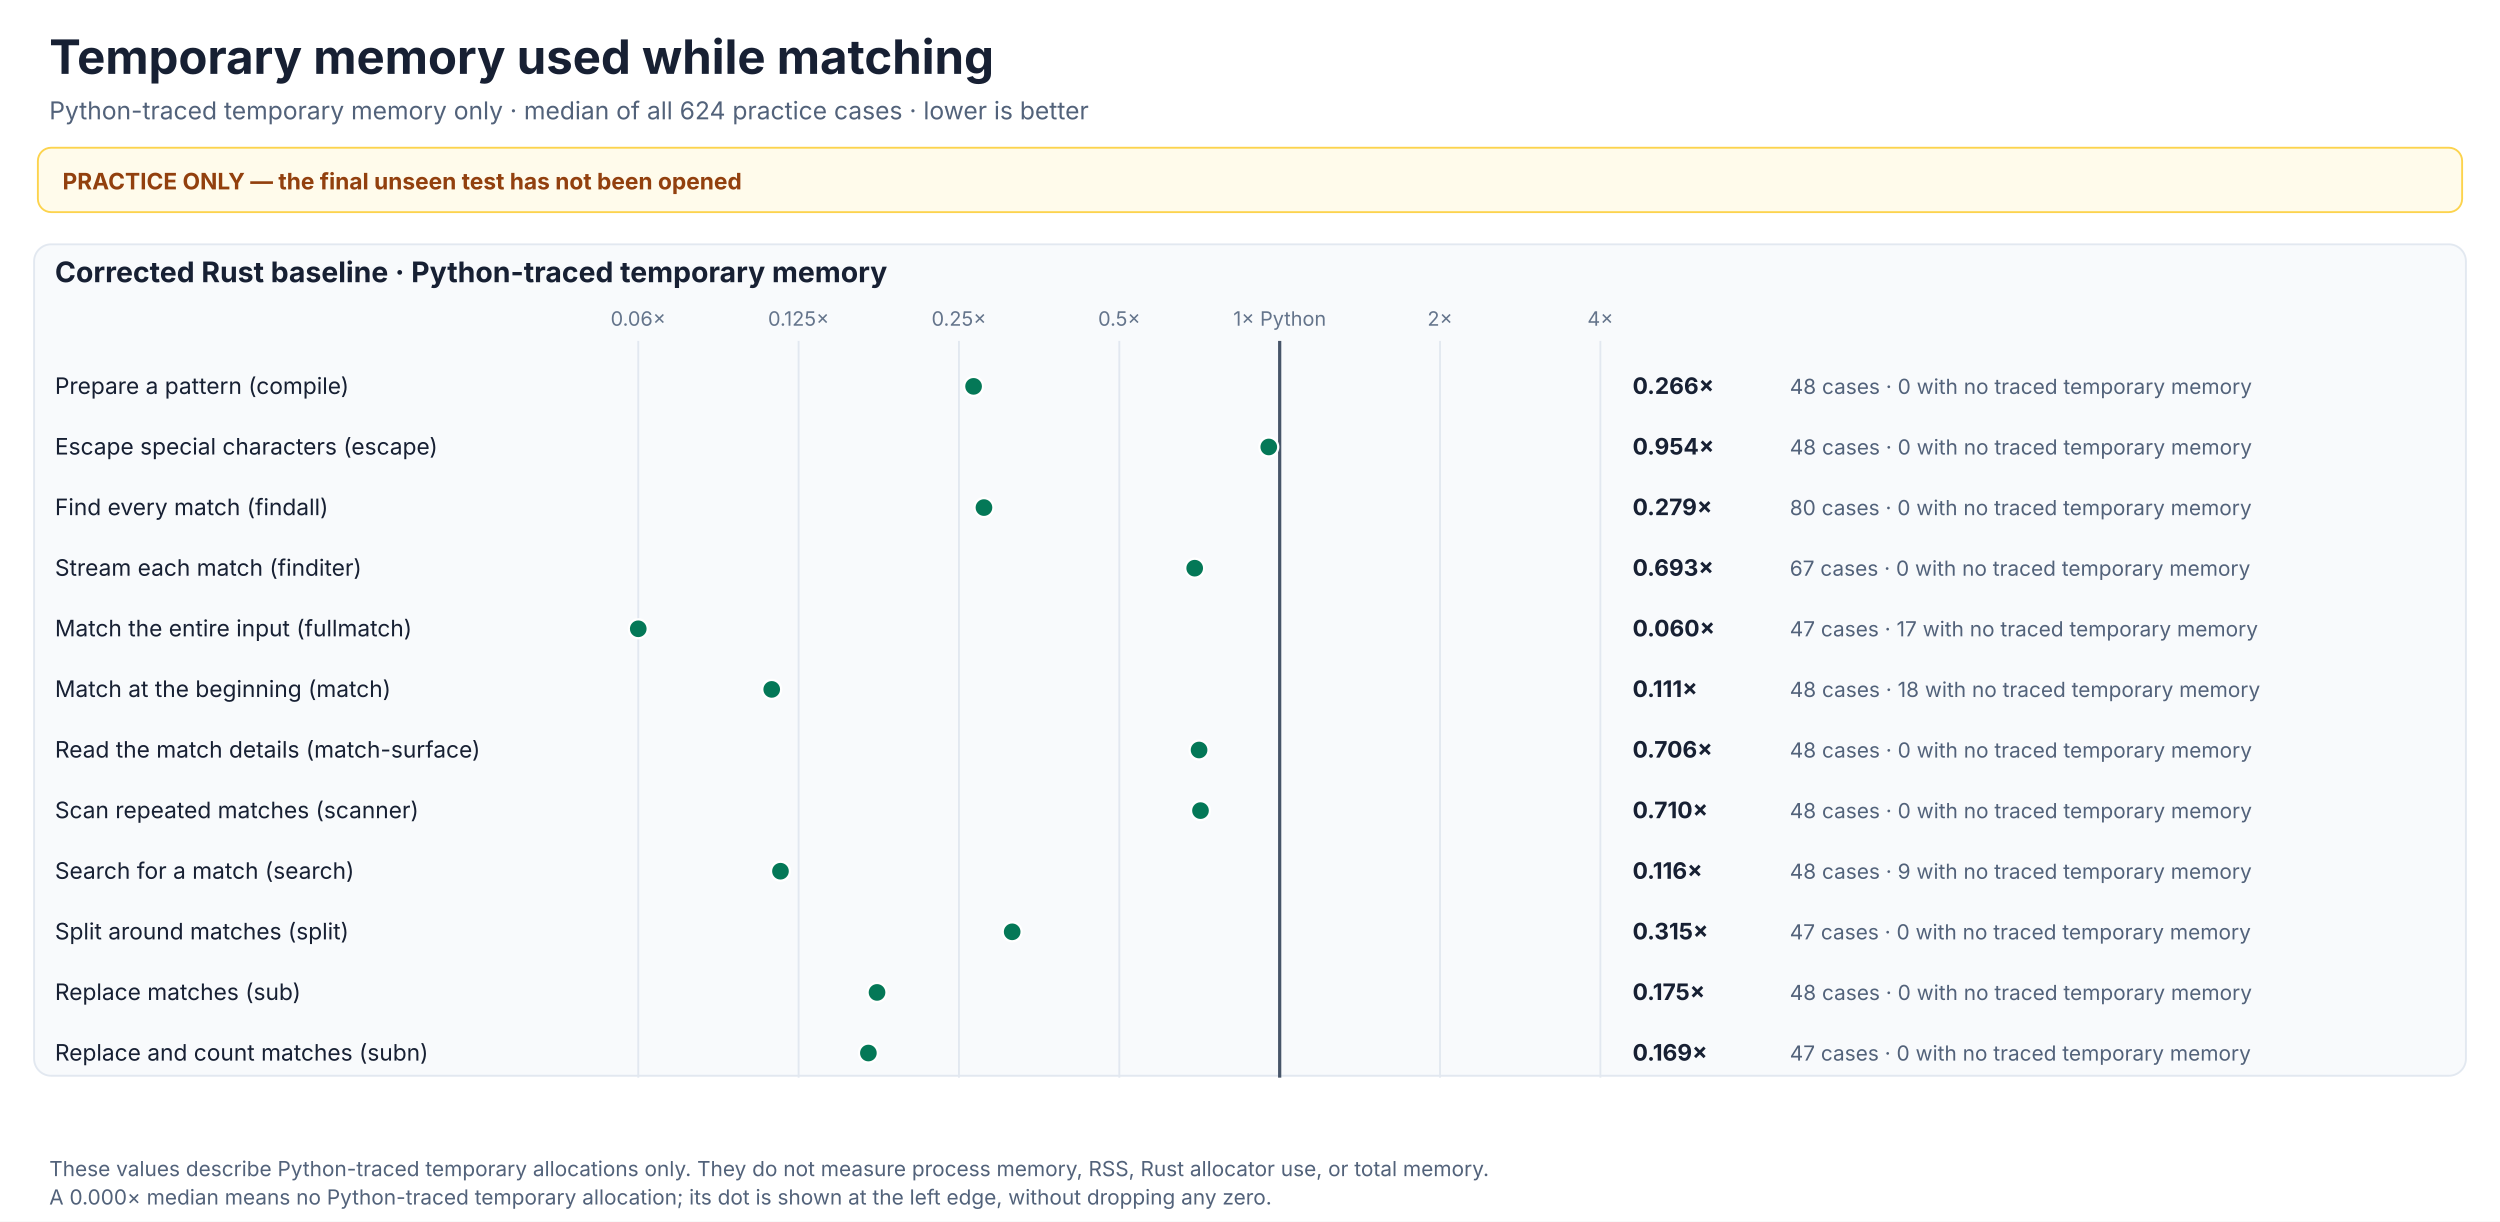
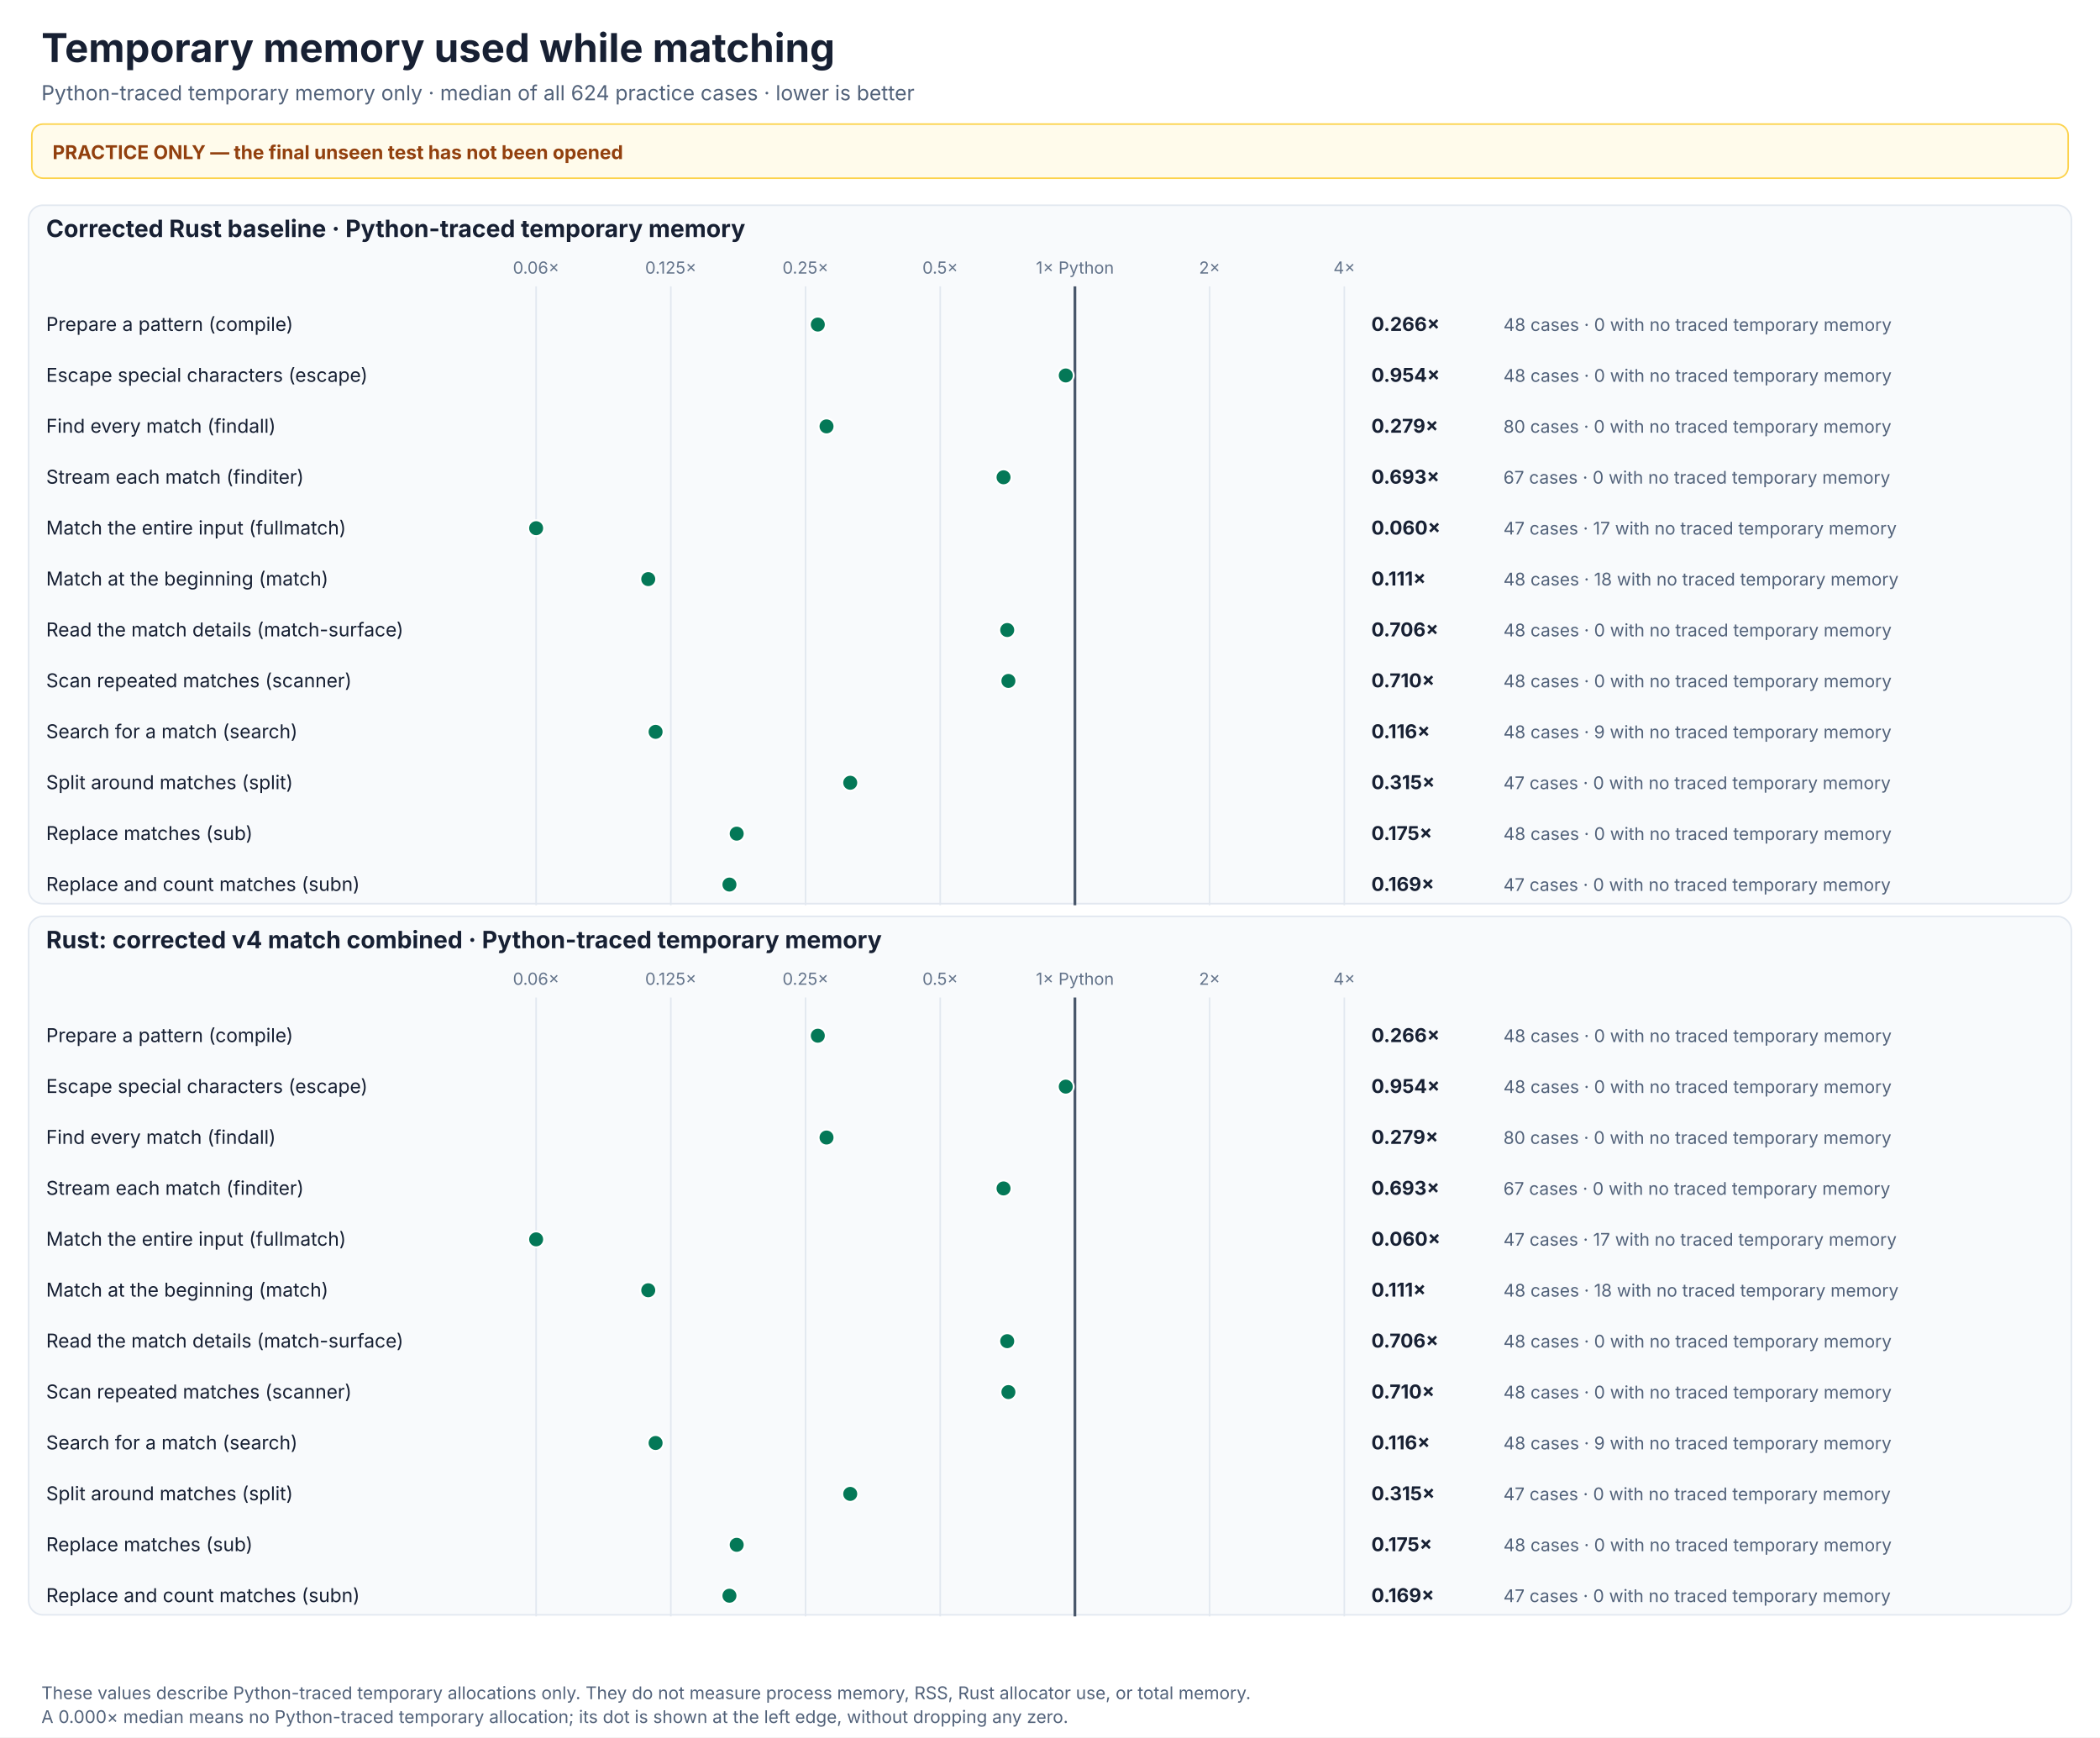
- <svg xmlns="http://www.w3.org/2000/svg" width="1320" height="645" viewBox="0 0 1320 645" role="img" aria-label="Temporary memory used while matching">
+ <svg xmlns="http://www.w3.org/2000/svg" width="1320" height="1092" viewBox="0 0 1320 1092" role="img" aria-label="Temporary memory used while matching">
  <rect width="100%" height="100%" fill="#ffffff" />
  <style>text{font-family:system-ui,-apple-system,BlinkMacSystemFont,"Segoe UI",sans-serif;fill:#172033}.title{font-size:25px;font-weight:750}.sub{font-size:13px;fill:#52627a}.head{font-size:15px;font-weight:700}.label{font-size:12px}.small{font-size:11px;fill:#52627a}.value{font-size:12px;font-weight:700}.tick{font-size:10.5px;fill:#64748b}.banner{font-size:12px;font-weight:700;fill:#92400e}.grid{stroke:#e2e8f0;stroke-width:1}.base{stroke:#475569;stroke-width:1.7}.panel{fill:#f8fafc;stroke:#e2e8f0;stroke-width:1}</style>
  <text x="26" y="39" class="title">Temporary memory used while matching</text>
  <text x="26" y="63" class="sub">Python-traced temporary memory only · median of all 624 practice cases · lower is better</text>
  <rect x="20" y="78" width="1280" height="34" rx="7" fill="#fffbeb" stroke="#fcd34d" />
  <text x="33" y="100" class="banner">PRACTICE ONLY — the final unseen test has not been opened</text>
  <rect x="18" y="129" width="1284" height="439" rx="9" class="panel" />
  <text x="29" y="149" class="head">Corrected Rust baseline · Python-traced temporary memory</text>
  <line x1="337.00" y1="180" x2="337.00" y2="569" class="grid" />
  <text x="337.00" y="172" text-anchor="middle" class="tick">0.06×</text>
  <line x1="421.67" y1="180" x2="421.67" y2="569" class="grid" />
  <text x="421.67" y="172" text-anchor="middle" class="tick">0.125×</text>
  <line x1="506.33" y1="180" x2="506.33" y2="569" class="grid" />
  <text x="506.33" y="172" text-anchor="middle" class="tick">0.25×</text>
  <line x1="591.00" y1="180" x2="591.00" y2="569" class="grid" />
  <text x="591.00" y="172" text-anchor="middle" class="tick">0.5×</text>
  <line x1="675.67" y1="180" x2="675.67" y2="569" class="base" />
  <text x="675.67" y="172" text-anchor="middle" class="tick">1× Python</text>
  <line x1="760.33" y1="180" x2="760.33" y2="569" class="grid" />
  <text x="760.33" y="172" text-anchor="middle" class="tick">2×</text>
  <line x1="845.00" y1="180" x2="845.00" y2="569" class="grid" />
  <text x="845.00" y="172" text-anchor="middle" class="tick">4×</text>
  <text x="29" y="208" class="label">Prepare a pattern (compile)</text>
  <circle cx="514.05" cy="204" r="5" fill="#047857" stroke="#ffffff" stroke-width="1.2" />
  <text x="862" y="208" class="value">0.266×</text>
  <text x="945" y="208" class="small">48 cases · 0 with no traced temporary memory</text>
  <text x="29" y="240" class="label">Escape special characters (escape)</text>
  <circle cx="669.91" cy="236" r="5" fill="#047857" stroke="#ffffff" stroke-width="1.2" />
  <text x="862" y="240" class="value">0.954×</text>
  <text x="945" y="240" class="small">48 cases · 0 with no traced temporary memory</text>
  <text x="29" y="272" class="label">Find every match (findall)</text>
  <circle cx="519.53" cy="268" r="5" fill="#047857" stroke="#ffffff" stroke-width="1.2" />
  <text x="862" y="272" class="value">0.279×</text>
  <text x="945" y="272" class="small">80 cases · 0 with no traced temporary memory</text>
  <text x="29" y="304" class="label">Stream each match (finditer)</text>
  <circle cx="630.80" cy="300" r="5" fill="#047857" stroke="#ffffff" stroke-width="1.2" />
  <text x="862" y="304" class="value">0.693×</text>
  <text x="945" y="304" class="small">67 cases · 0 with no traced temporary memory</text>
  <text x="29" y="336" class="label">Match the entire input (fullmatch)</text>
  <circle cx="337.00" cy="332" r="5" fill="#047857" stroke="#ffffff" stroke-width="1.2" />
  <text x="862" y="336" class="value">0.060×</text>
  <text x="945" y="336" class="small">47 cases · 17 with no traced temporary memory</text>
  <text x="29" y="368" class="label">Match at the beginning (match)</text>
  <circle cx="407.47" cy="364" r="5" fill="#047857" stroke="#ffffff" stroke-width="1.2" />
  <text x="862" y="368" class="value">0.111×</text>
  <text x="945" y="368" class="small">48 cases · 18 with no traced temporary memory</text>
  <text x="29" y="400" class="label">Read the match details (match-surface)</text>
  <circle cx="633.11" cy="396" r="5" fill="#047857" stroke="#ffffff" stroke-width="1.2" />
  <text x="862" y="400" class="value">0.706×</text>
  <text x="945" y="400" class="small">48 cases · 0 with no traced temporary memory</text>
  <text x="29" y="432" class="label">Scan repeated matches (scanner)</text>
  <circle cx="633.86" cy="428" r="5" fill="#047857" stroke="#ffffff" stroke-width="1.2" />
  <text x="862" y="432" class="value">0.710×</text>
  <text x="945" y="432" class="small">48 cases · 0 with no traced temporary memory</text>
  <text x="29" y="464" class="label">Search for a match (search)</text>
  <circle cx="412.09" cy="460" r="5" fill="#047857" stroke="#ffffff" stroke-width="1.2" />
  <text x="862" y="464" class="value">0.116×</text>
  <text x="945" y="464" class="small">48 cases · 9 with no traced temporary memory</text>
  <text x="29" y="496" class="label">Split around matches (split)</text>
  <circle cx="534.43" cy="492" r="5" fill="#047857" stroke="#ffffff" stroke-width="1.2" />
  <text x="862" y="496" class="value">0.315×</text>
  <text x="945" y="496" class="small">47 cases · 0 with no traced temporary memory</text>
  <text x="29" y="528" class="label">Replace matches (sub)</text>
  <circle cx="463.07" cy="524" r="5" fill="#047857" stroke="#ffffff" stroke-width="1.2" />
  <text x="862" y="528" class="value">0.175×</text>
  <text x="945" y="528" class="small">48 cases · 0 with no traced temporary memory</text>
  <text x="29" y="560" class="label">Replace and count matches (subn)</text>
  <circle cx="458.51" cy="556" r="5" fill="#047857" stroke="#ffffff" stroke-width="1.2" />
  <text x="862" y="560" class="value">0.169×</text>
  <text x="945" y="560" class="small">47 cases · 0 with no traced temporary memory</text>
-   <text x="26" y="621" class="small">These values describe Python-traced temporary allocations only. They do not measure process memory, RSS, Rust allocator use, or total memory.</text>
-   <text x="26" y="636" class="small">A 0.000× median means no Python-traced temporary allocation; its dot is shown at the left edge, without dropping any zero.</text>
+   <rect x="18" y="576" width="1284" height="439" rx="9" class="panel" />
+   <text x="29" y="596" class="head">Rust: corrected v4 match combined · Python-traced temporary memory</text>
+   <line x1="337.00" y1="627" x2="337.00" y2="1016" class="grid" />
+   <text x="337.00" y="619" text-anchor="middle" class="tick">0.06×</text>
+   <line x1="421.67" y1="627" x2="421.67" y2="1016" class="grid" />
+   <text x="421.67" y="619" text-anchor="middle" class="tick">0.125×</text>
+   <line x1="506.33" y1="627" x2="506.33" y2="1016" class="grid" />
+   <text x="506.33" y="619" text-anchor="middle" class="tick">0.25×</text>
+   <line x1="591.00" y1="627" x2="591.00" y2="1016" class="grid" />
+   <text x="591.00" y="619" text-anchor="middle" class="tick">0.5×</text>
+   <line x1="675.67" y1="627" x2="675.67" y2="1016" class="base" />
+   <text x="675.67" y="619" text-anchor="middle" class="tick">1× Python</text>
+   <line x1="760.33" y1="627" x2="760.33" y2="1016" class="grid" />
+   <text x="760.33" y="619" text-anchor="middle" class="tick">2×</text>
+   <line x1="845.00" y1="627" x2="845.00" y2="1016" class="grid" />
+   <text x="845.00" y="619" text-anchor="middle" class="tick">4×</text>
+   <text x="29" y="655" class="label">Prepare a pattern (compile)</text>
+   <circle cx="514.05" cy="651" r="5" fill="#047857" stroke="#ffffff" stroke-width="1.2" />
+   <text x="862" y="655" class="value">0.266×</text>
+   <text x="945" y="655" class="small">48 cases · 0 with no traced temporary memory</text>
+   <text x="29" y="687" class="label">Escape special characters (escape)</text>
+   <circle cx="669.91" cy="683" r="5" fill="#047857" stroke="#ffffff" stroke-width="1.2" />
+   <text x="862" y="687" class="value">0.954×</text>
+   <text x="945" y="687" class="small">48 cases · 0 with no traced temporary memory</text>
+   <text x="29" y="719" class="label">Find every match (findall)</text>
+   <circle cx="519.53" cy="715" r="5" fill="#047857" stroke="#ffffff" stroke-width="1.2" />
+   <text x="862" y="719" class="value">0.279×</text>
+   <text x="945" y="719" class="small">80 cases · 0 with no traced temporary memory</text>
+   <text x="29" y="751" class="label">Stream each match (finditer)</text>
+   <circle cx="630.80" cy="747" r="5" fill="#047857" stroke="#ffffff" stroke-width="1.2" />
+   <text x="862" y="751" class="value">0.693×</text>
+   <text x="945" y="751" class="small">67 cases · 0 with no traced temporary memory</text>
+   <text x="29" y="783" class="label">Match the entire input (fullmatch)</text>
+   <circle cx="337.00" cy="779" r="5" fill="#047857" stroke="#ffffff" stroke-width="1.2" />
+   <text x="862" y="783" class="value">0.060×</text>
+   <text x="945" y="783" class="small">47 cases · 17 with no traced temporary memory</text>
+   <text x="29" y="815" class="label">Match at the beginning (match)</text>
+   <circle cx="407.47" cy="811" r="5" fill="#047857" stroke="#ffffff" stroke-width="1.2" />
+   <text x="862" y="815" class="value">0.111×</text>
+   <text x="945" y="815" class="small">48 cases · 18 with no traced temporary memory</text>
+   <text x="29" y="847" class="label">Read the match details (match-surface)</text>
+   <circle cx="633.11" cy="843" r="5" fill="#047857" stroke="#ffffff" stroke-width="1.2" />
+   <text x="862" y="847" class="value">0.706×</text>
+   <text x="945" y="847" class="small">48 cases · 0 with no traced temporary memory</text>
+   <text x="29" y="879" class="label">Scan repeated matches (scanner)</text>
+   <circle cx="633.86" cy="875" r="5" fill="#047857" stroke="#ffffff" stroke-width="1.2" />
+   <text x="862" y="879" class="value">0.710×</text>
+   <text x="945" y="879" class="small">48 cases · 0 with no traced temporary memory</text>
+   <text x="29" y="911" class="label">Search for a match (search)</text>
+   <circle cx="412.09" cy="907" r="5" fill="#047857" stroke="#ffffff" stroke-width="1.2" />
+   <text x="862" y="911" class="value">0.116×</text>
+   <text x="945" y="911" class="small">48 cases · 9 with no traced temporary memory</text>
+   <text x="29" y="943" class="label">Split around matches (split)</text>
+   <circle cx="534.43" cy="939" r="5" fill="#047857" stroke="#ffffff" stroke-width="1.2" />
+   <text x="862" y="943" class="value">0.315×</text>
+   <text x="945" y="943" class="small">47 cases · 0 with no traced temporary memory</text>
+   <text x="29" y="975" class="label">Replace matches (sub)</text>
+   <circle cx="463.07" cy="971" r="5" fill="#047857" stroke="#ffffff" stroke-width="1.2" />
+   <text x="862" y="975" class="value">0.175×</text>
+   <text x="945" y="975" class="small">48 cases · 0 with no traced temporary memory</text>
+   <text x="29" y="1007" class="label">Replace and count matches (subn)</text>
+   <circle cx="458.51" cy="1003" r="5" fill="#047857" stroke="#ffffff" stroke-width="1.2" />
+   <text x="862" y="1007" class="value">0.169×</text>
+   <text x="945" y="1007" class="small">47 cases · 0 with no traced temporary memory</text>
+   <text x="26" y="1068" class="small">These values describe Python-traced temporary allocations only. They do not measure process memory, RSS, Rust allocator use, or total memory.</text>
+   <text x="26" y="1083" class="small">A 0.000× median means no Python-traced temporary allocation; its dot is shown at the left edge, without dropping any zero.</text>
</svg>
